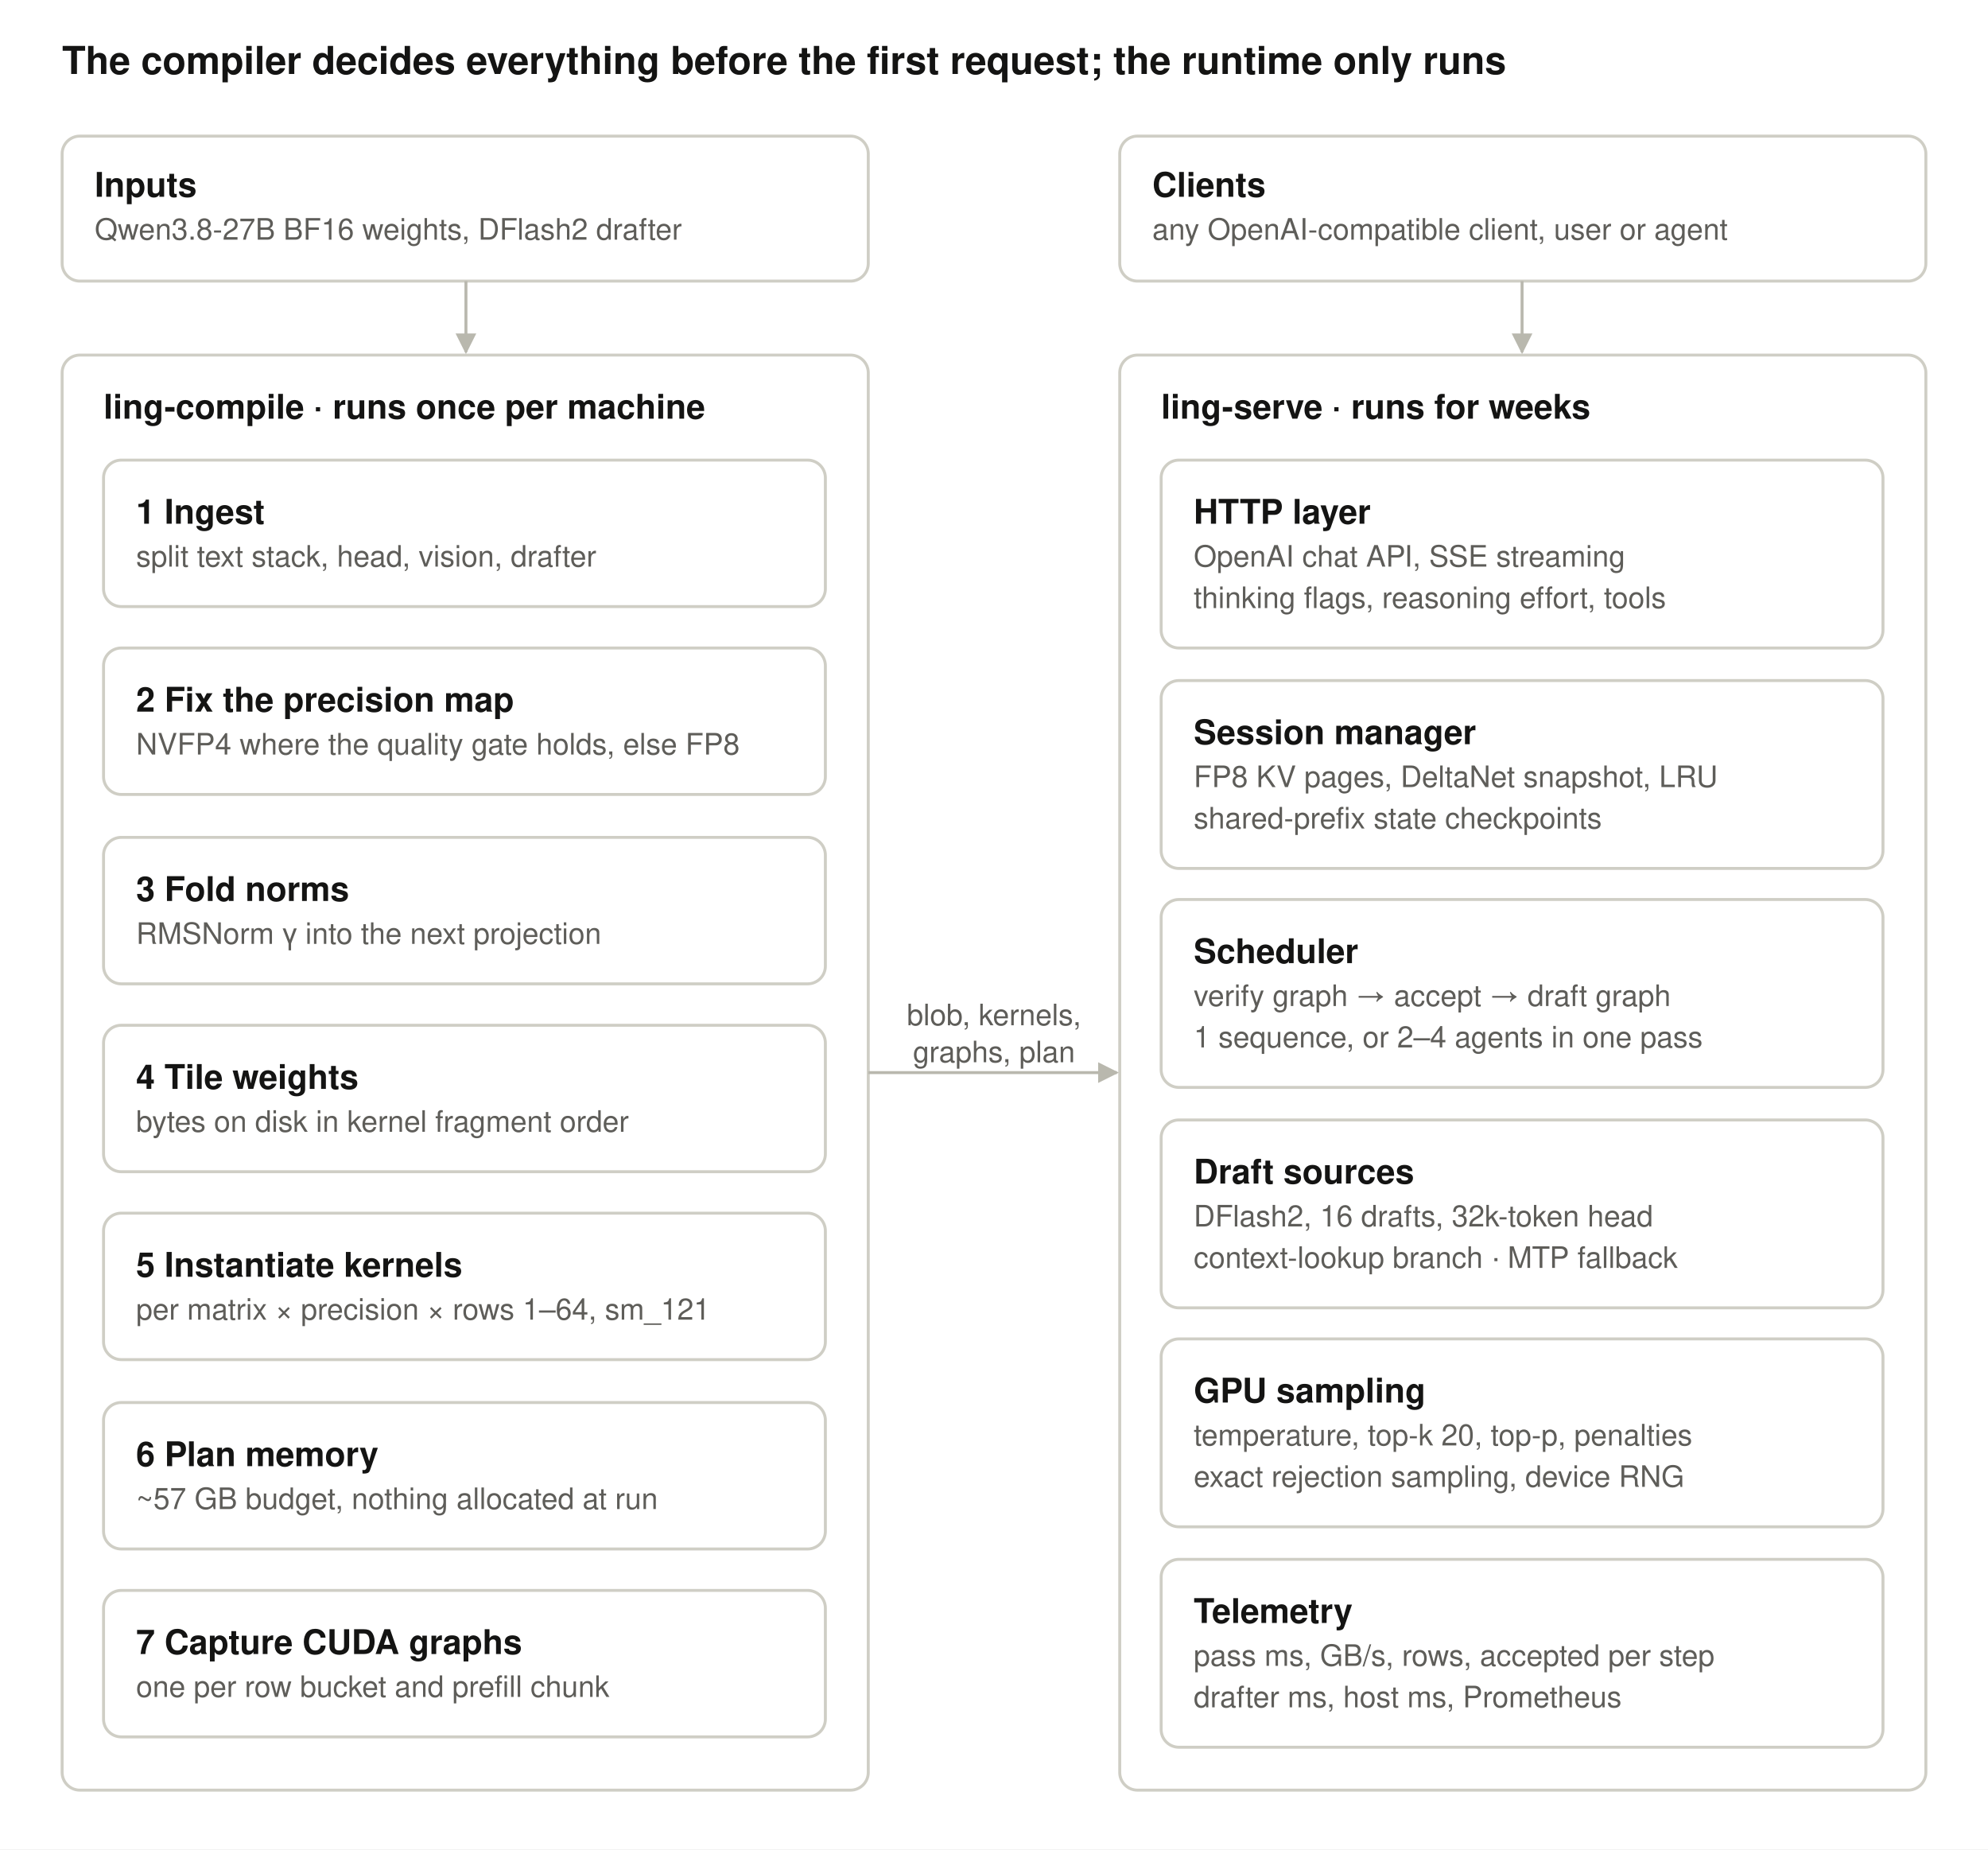
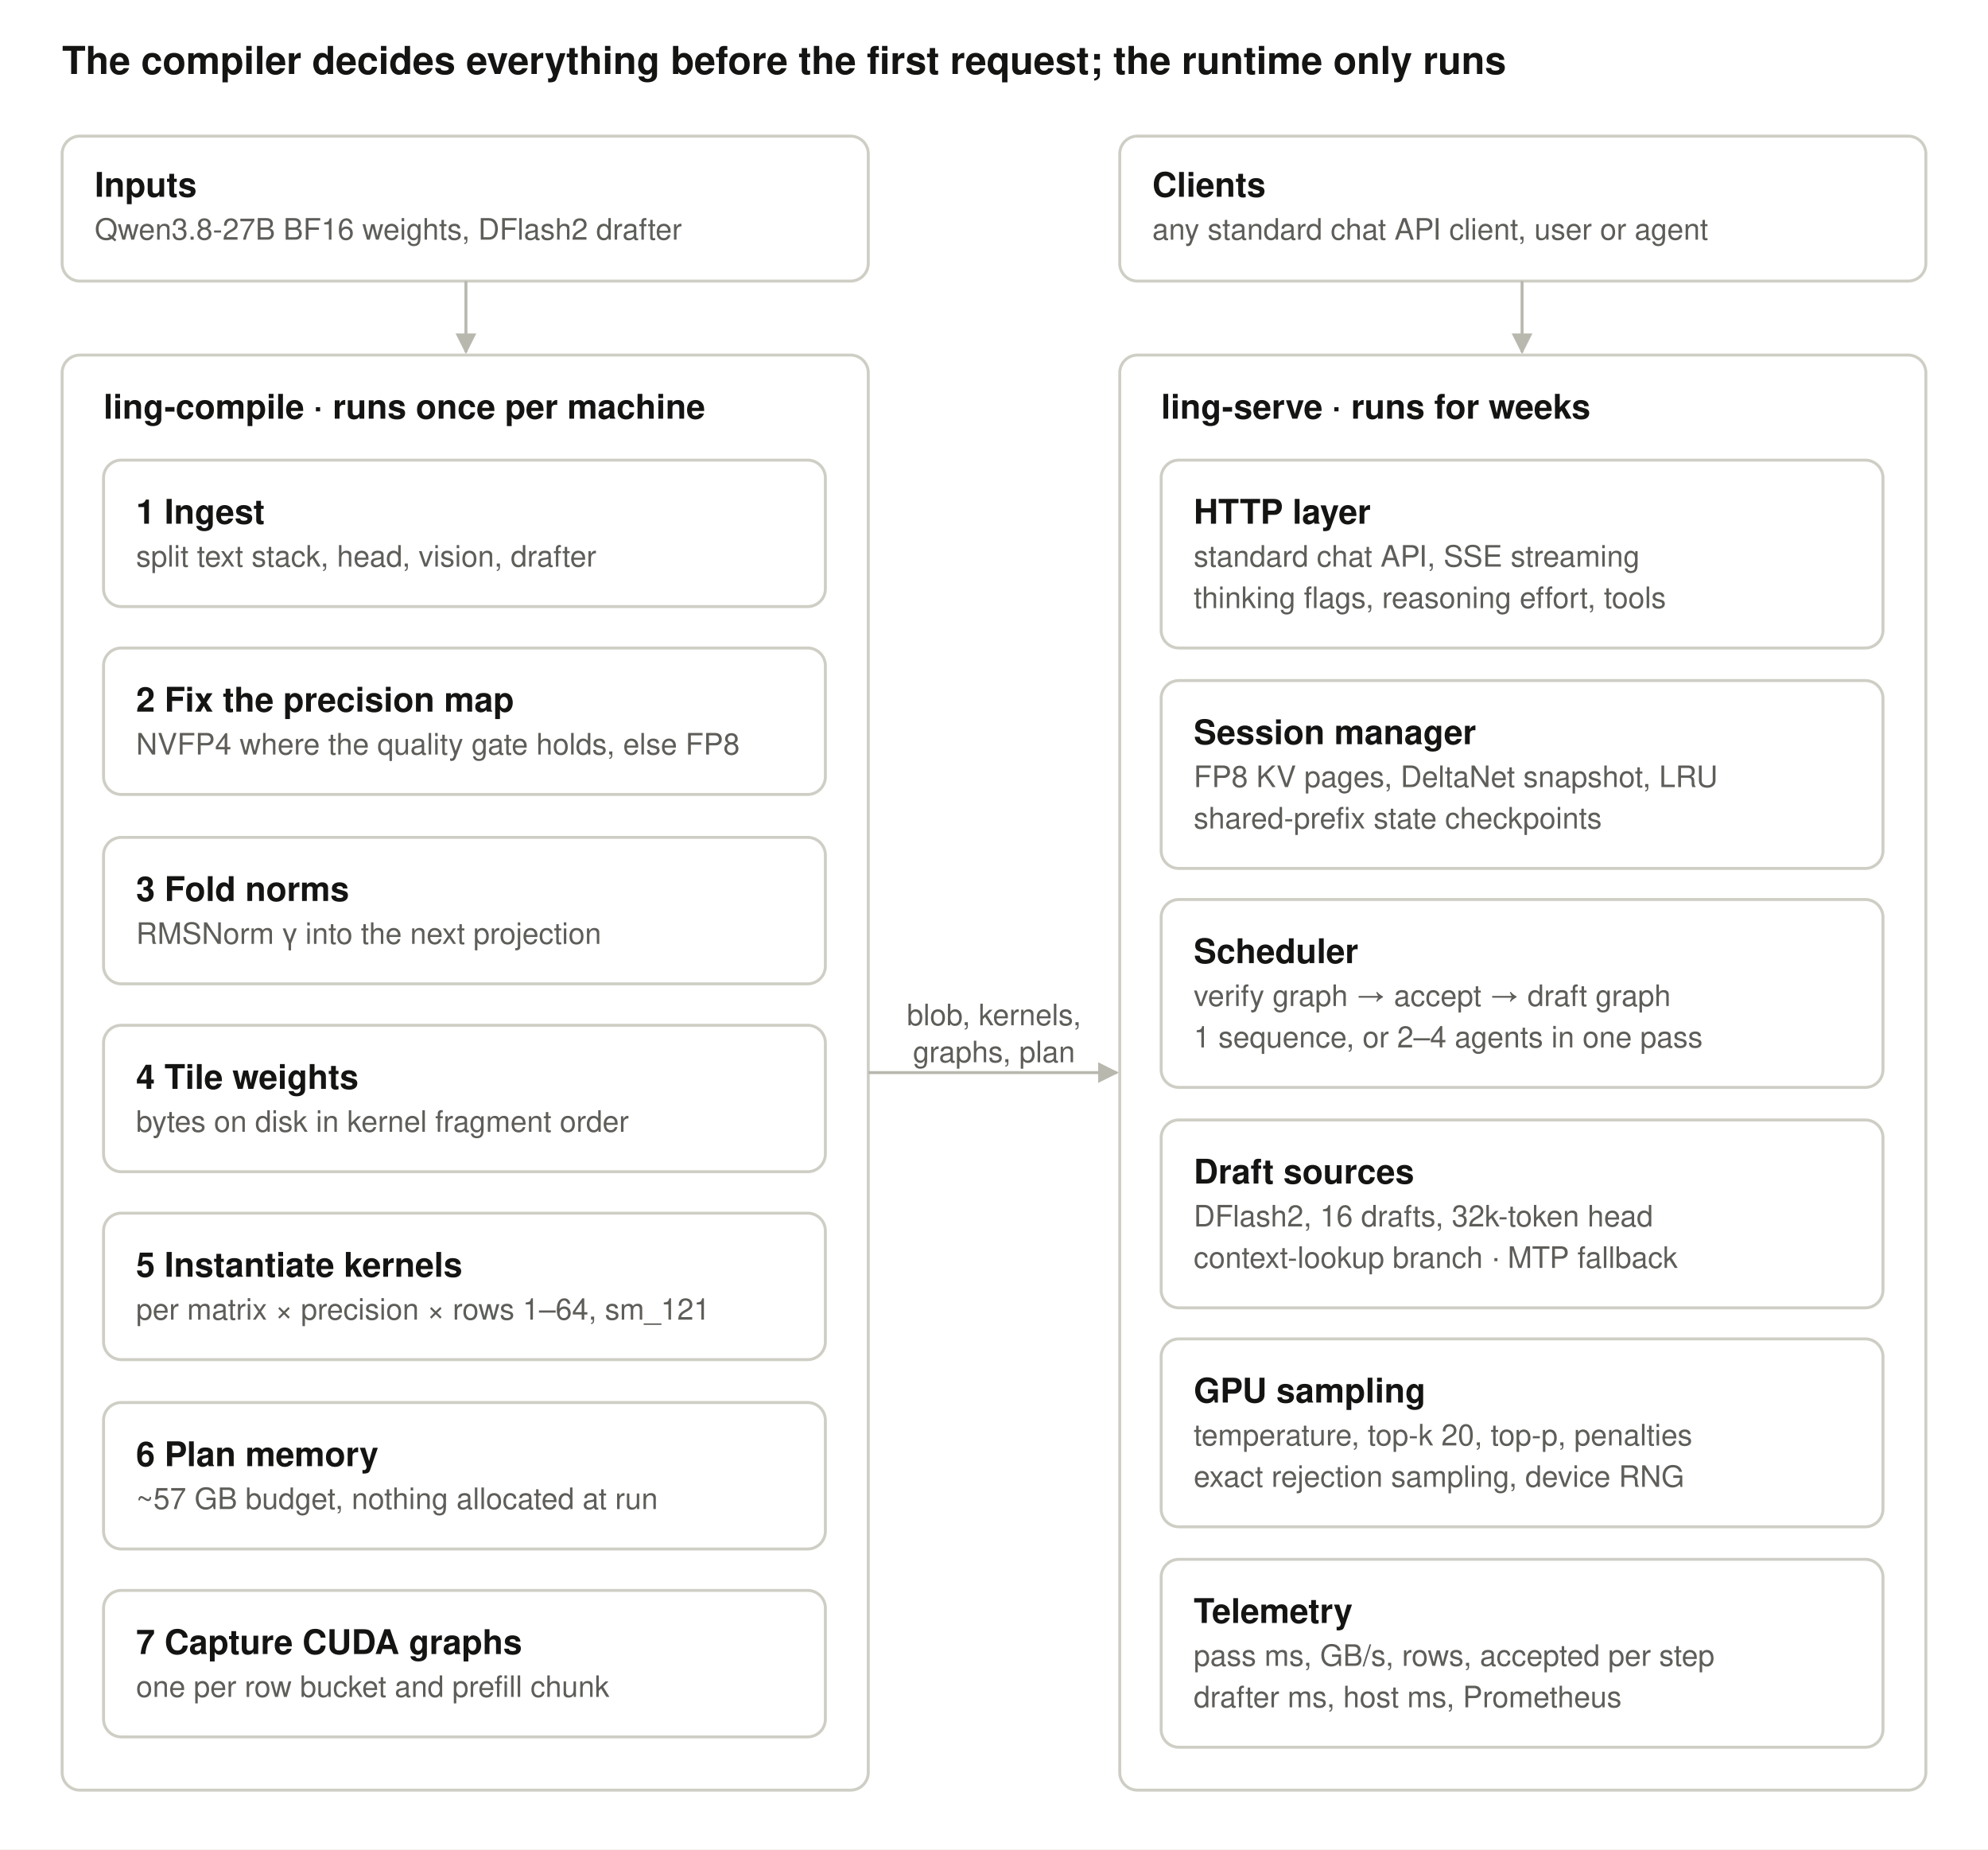
<svg xmlns="http://www.w3.org/2000/svg" width="1344" height="1250" viewBox="0 0 1344 1250" font-family="-apple-system, BlinkMacSystemFont, 'Segoe UI', Helvetica, Arial, sans-serif">
  <defs>
    <marker id="arrow" viewBox="0 0 10 10" refX="9" refY="5" markerWidth="7" markerHeight="7" orient="auto-start-reverse">
      <path d="M0,0 L10,5 L0,10 z" fill="#b9b8ae" />
    </marker>
  </defs>
  <style>
    .box { fill: #ffffff; stroke: #cfcec5; stroke-width: 2; }
    .h { font-size: 23px; font-weight: 600; fill: #141413; }
    .t { font-size: 20px; fill: #5e5d59; }
    .line { stroke: #b9b8ae; stroke-width: 2; fill: none; }
  </style>
  <rect x="0" y="0" width="1344" height="1250" fill="#ffffff" />
  <text x="42" y="50" font-size="26" font-weight="600" fill="#141413">The compiler decides everything before the first request; the runtime only runs</text>
  <rect class="box" x="42" y="92" width="545" height="98" rx="12" />
  <text class="h" x="64" y="133">Inputs</text>
  <text class="t" x="64" y="162">Qwen3.8-27B BF16 weights, DFlash2 drafter</text>
  <rect class="box" x="757" y="92" width="545" height="98" rx="12" />
  <text class="h" x="779" y="133">Clients</text>
-   <text class="t" x="779" y="162">any OpenAI-compatible client, user or agent</text>
+   <text class="t" x="779" y="162">any standard chat API client, user or agent</text>
  <path class="line" d="M315,190 V238" marker-end="url(#arrow)" />
  <path class="line" d="M1029,190 V238" marker-end="url(#arrow)" />
  <rect class="box" x="42" y="240" width="545" height="970" rx="12" />
  <rect class="box" x="757" y="240" width="545" height="970" rx="12" />
  <text class="h" x="70" y="283">ling-compile · runs once per machine</text>
  <text class="h" x="785" y="283">ling-serve · runs for weeks</text>
  <rect class="box" x="70" y="311" width="488" height="99" rx="12" />
  <text class="h" x="92" y="354">1 Ingest</text>
  <text class="t" x="92" y="383">split text stack, head, vision, drafter</text>
  <rect class="box" x="70" y="438" width="488" height="99" rx="12" />
  <text class="h" x="92" y="481">2 Fix the precision map</text>
  <text class="t" x="92" y="510">NVFP4 where the quality gate holds, else FP8</text>
  <rect class="box" x="70" y="566" width="488" height="99" rx="12" />
  <text class="h" x="92" y="609">3 Fold norms</text>
  <text class="t" x="92" y="638">RMSNorm γ into the next projection</text>
  <rect class="box" x="70" y="693" width="488" height="99" rx="12" />
  <text class="h" x="92" y="736">4 Tile weights</text>
  <text class="t" x="92" y="765">bytes on disk in kernel fragment order</text>
  <rect class="box" x="70" y="820" width="488" height="99" rx="12" />
  <text class="h" x="92" y="863">5 Instantiate kernels</text>
  <text class="t" x="92" y="892">per matrix × precision × rows 1–64, sm_121</text>
  <rect class="box" x="70" y="948" width="488" height="99" rx="12" />
  <text class="h" x="92" y="991">6 Plan memory</text>
  <text class="t" x="92" y="1020">~57 GB budget, nothing allocated at run</text>
  <rect class="box" x="70" y="1075" width="488" height="99" rx="12" />
  <text class="h" x="92" y="1118">7 Capture CUDA graphs</text>
  <text class="t" x="92" y="1147">one per row bucket and prefill chunk</text>
  <rect class="box" x="785" y="311" width="488" height="127" rx="12" />
  <text class="h" x="807" y="354">HTTP layer</text>
-   <text class="t" x="807" y="383">OpenAI chat API, SSE streaming</text>
+   <text class="t" x="807" y="383">standard chat API, SSE streaming</text>
  <text class="t" x="807" y="411">thinking flags, reasoning effort, tools</text>
  <rect class="box" x="785" y="460" width="488" height="127" rx="12" />
  <text class="h" x="807" y="503">Session manager</text>
  <text class="t" x="807" y="532">FP8 KV pages, DeltaNet snapshot, LRU</text>
  <text class="t" x="807" y="560">shared-prefix state checkpoints</text>
  <rect class="box" x="785" y="608" width="488" height="127" rx="12" />
  <text class="h" x="807" y="651">Scheduler</text>
  <text class="t" x="807" y="680">verify graph → accept → draft graph</text>
  <text class="t" x="807" y="708">1 sequence, or 2–4 agents in one pass</text>
  <rect class="box" x="785" y="757" width="488" height="127" rx="12" />
  <text class="h" x="807" y="800">Draft sources</text>
  <text class="t" x="807" y="829">DFlash2, 16 drafts, 32k-token head</text>
  <text class="t" x="807" y="857">context-lookup branch · MTP fallback</text>
  <rect class="box" x="785" y="905" width="488" height="127" rx="12" />
  <text class="h" x="807" y="948">GPU sampling</text>
  <text class="t" x="807" y="977">temperature, top-k 20, top-p, penalties</text>
  <text class="t" x="807" y="1005">exact rejection sampling, device RNG</text>
  <rect class="box" x="785" y="1054" width="488" height="127" rx="12" />
  <text class="h" x="807" y="1097">Telemetry</text>
  <text class="t" x="807" y="1126">pass ms, GB/s, rows, accepted per step</text>
  <text class="t" x="807" y="1154">drafter ms, host ms, Prometheus</text>
  <path class="line" d="M587,725 H755" marker-end="url(#arrow)" />
  <text class="t" x="672" y="693" text-anchor="middle">blob, kernels,</text>
  <text class="t" x="672" y="718" text-anchor="middle">graphs, plan</text>
</svg>
